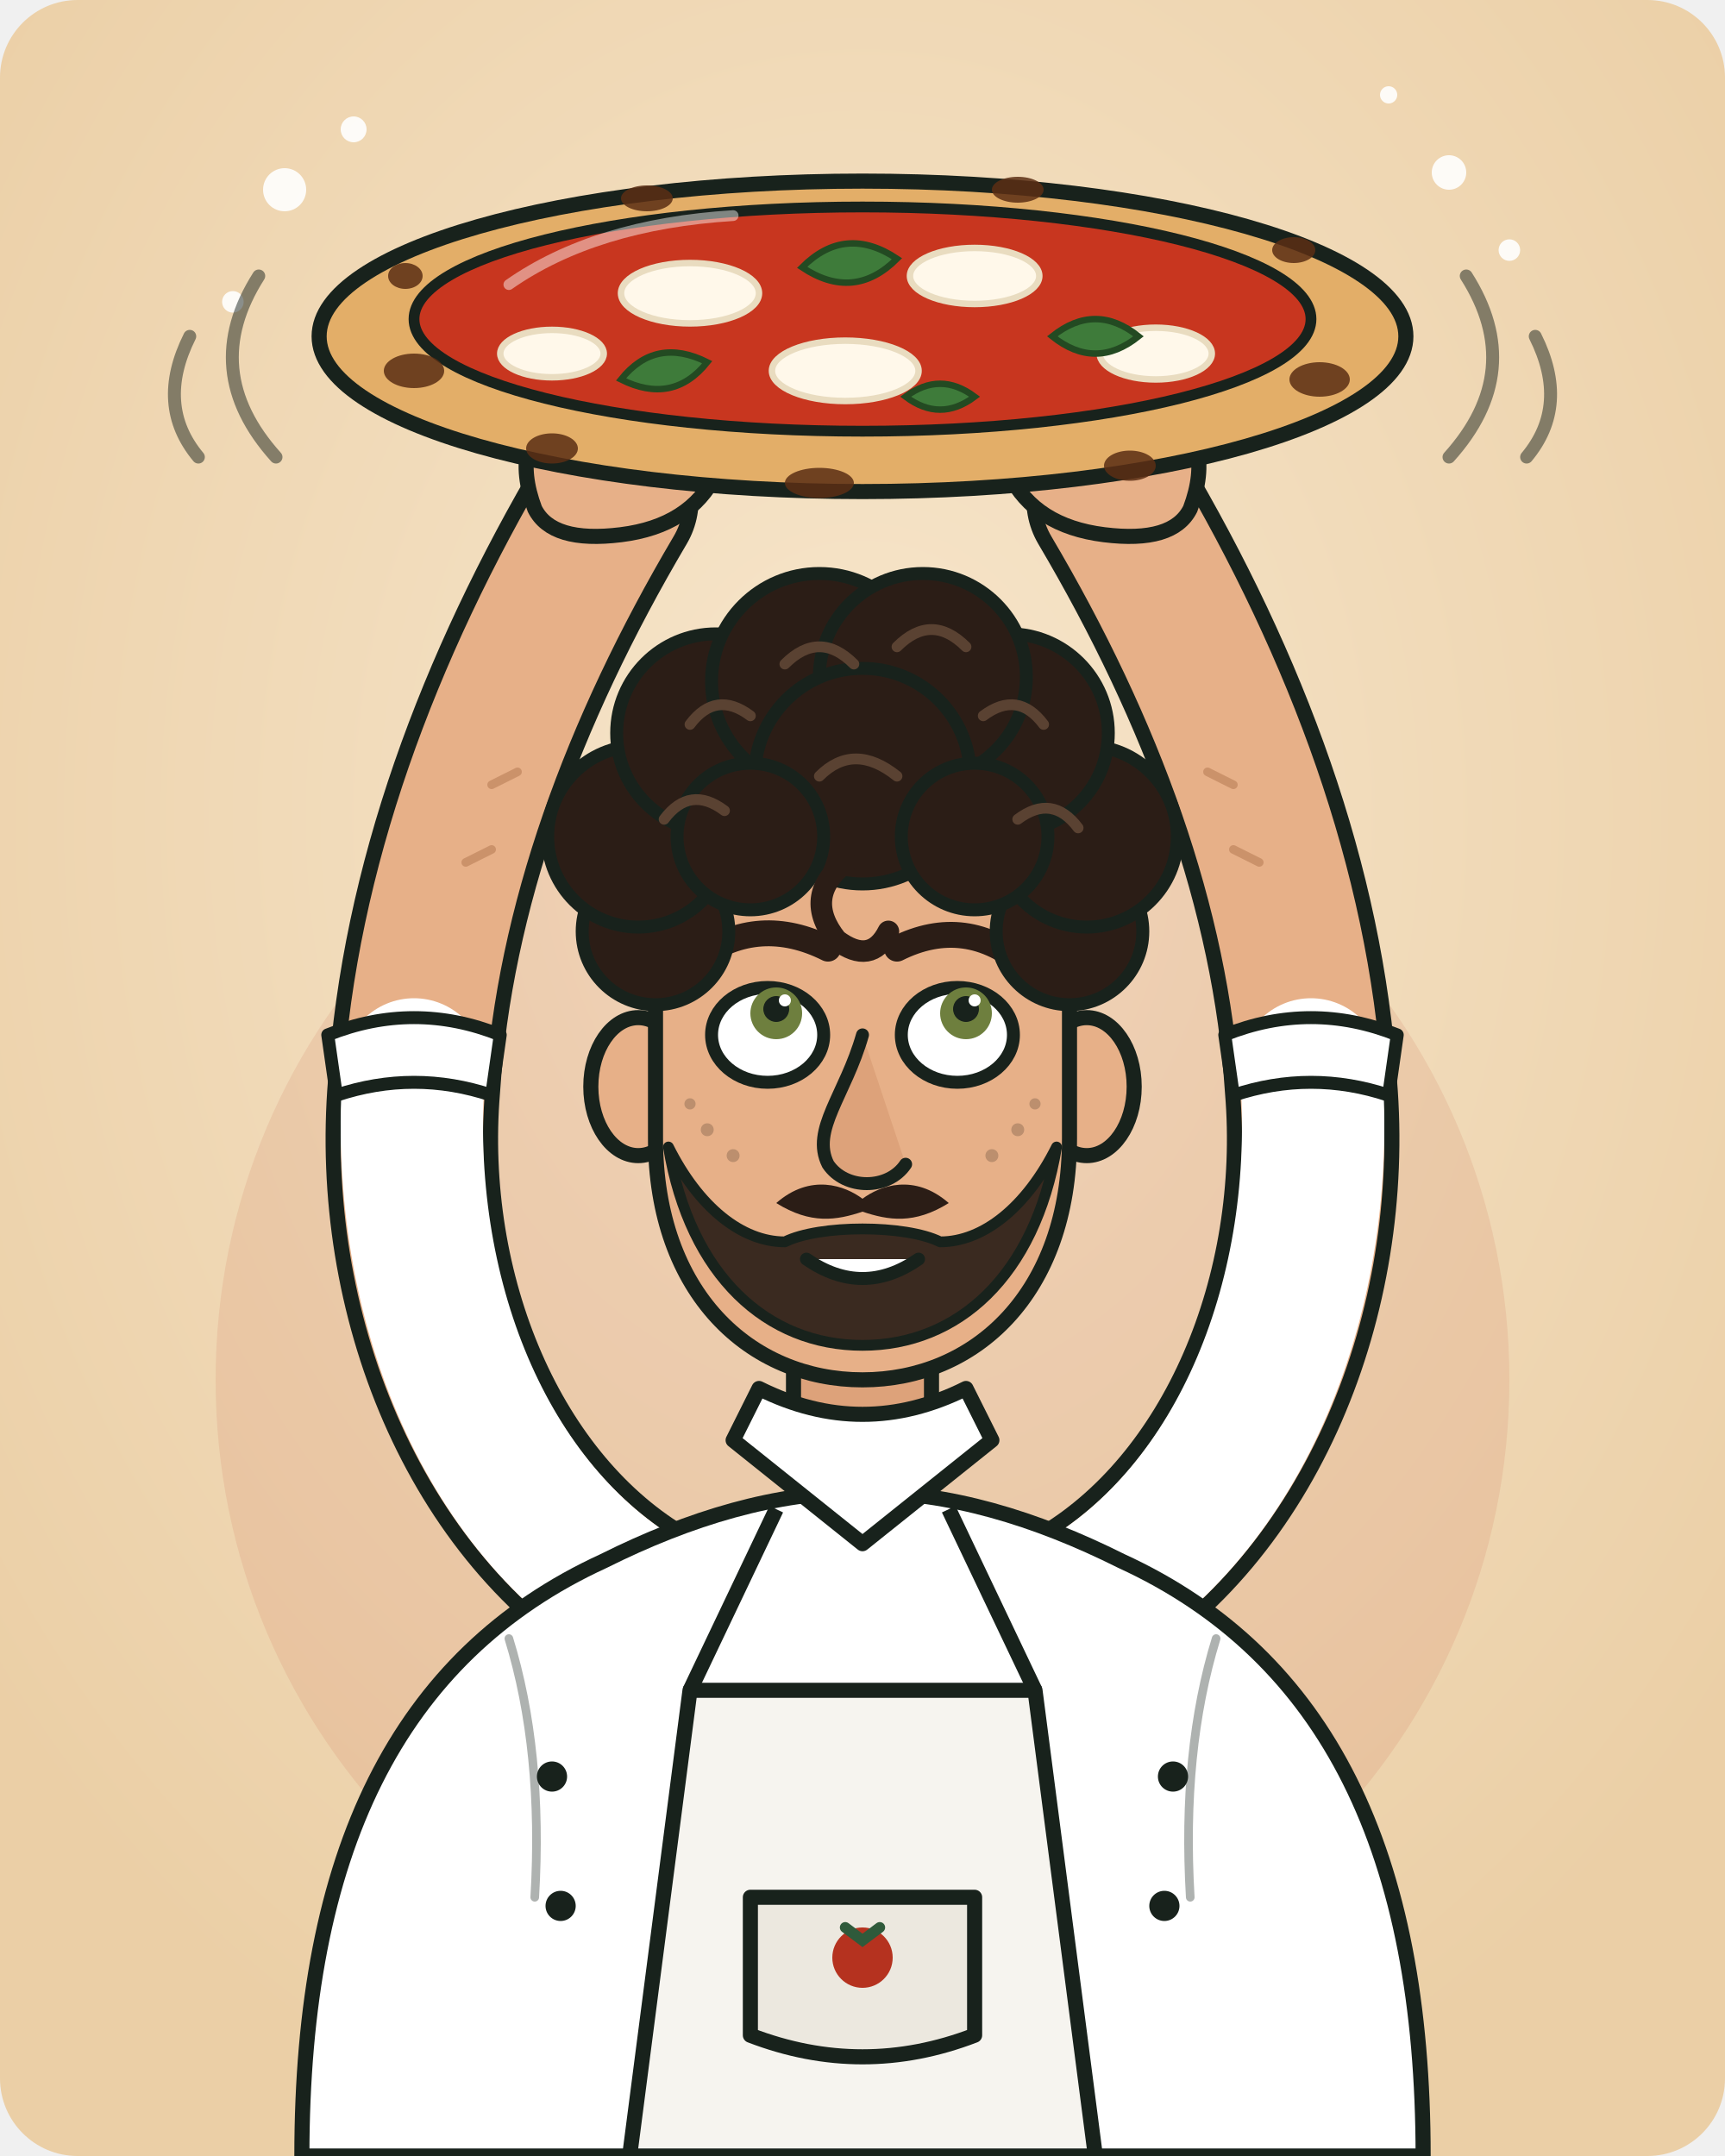
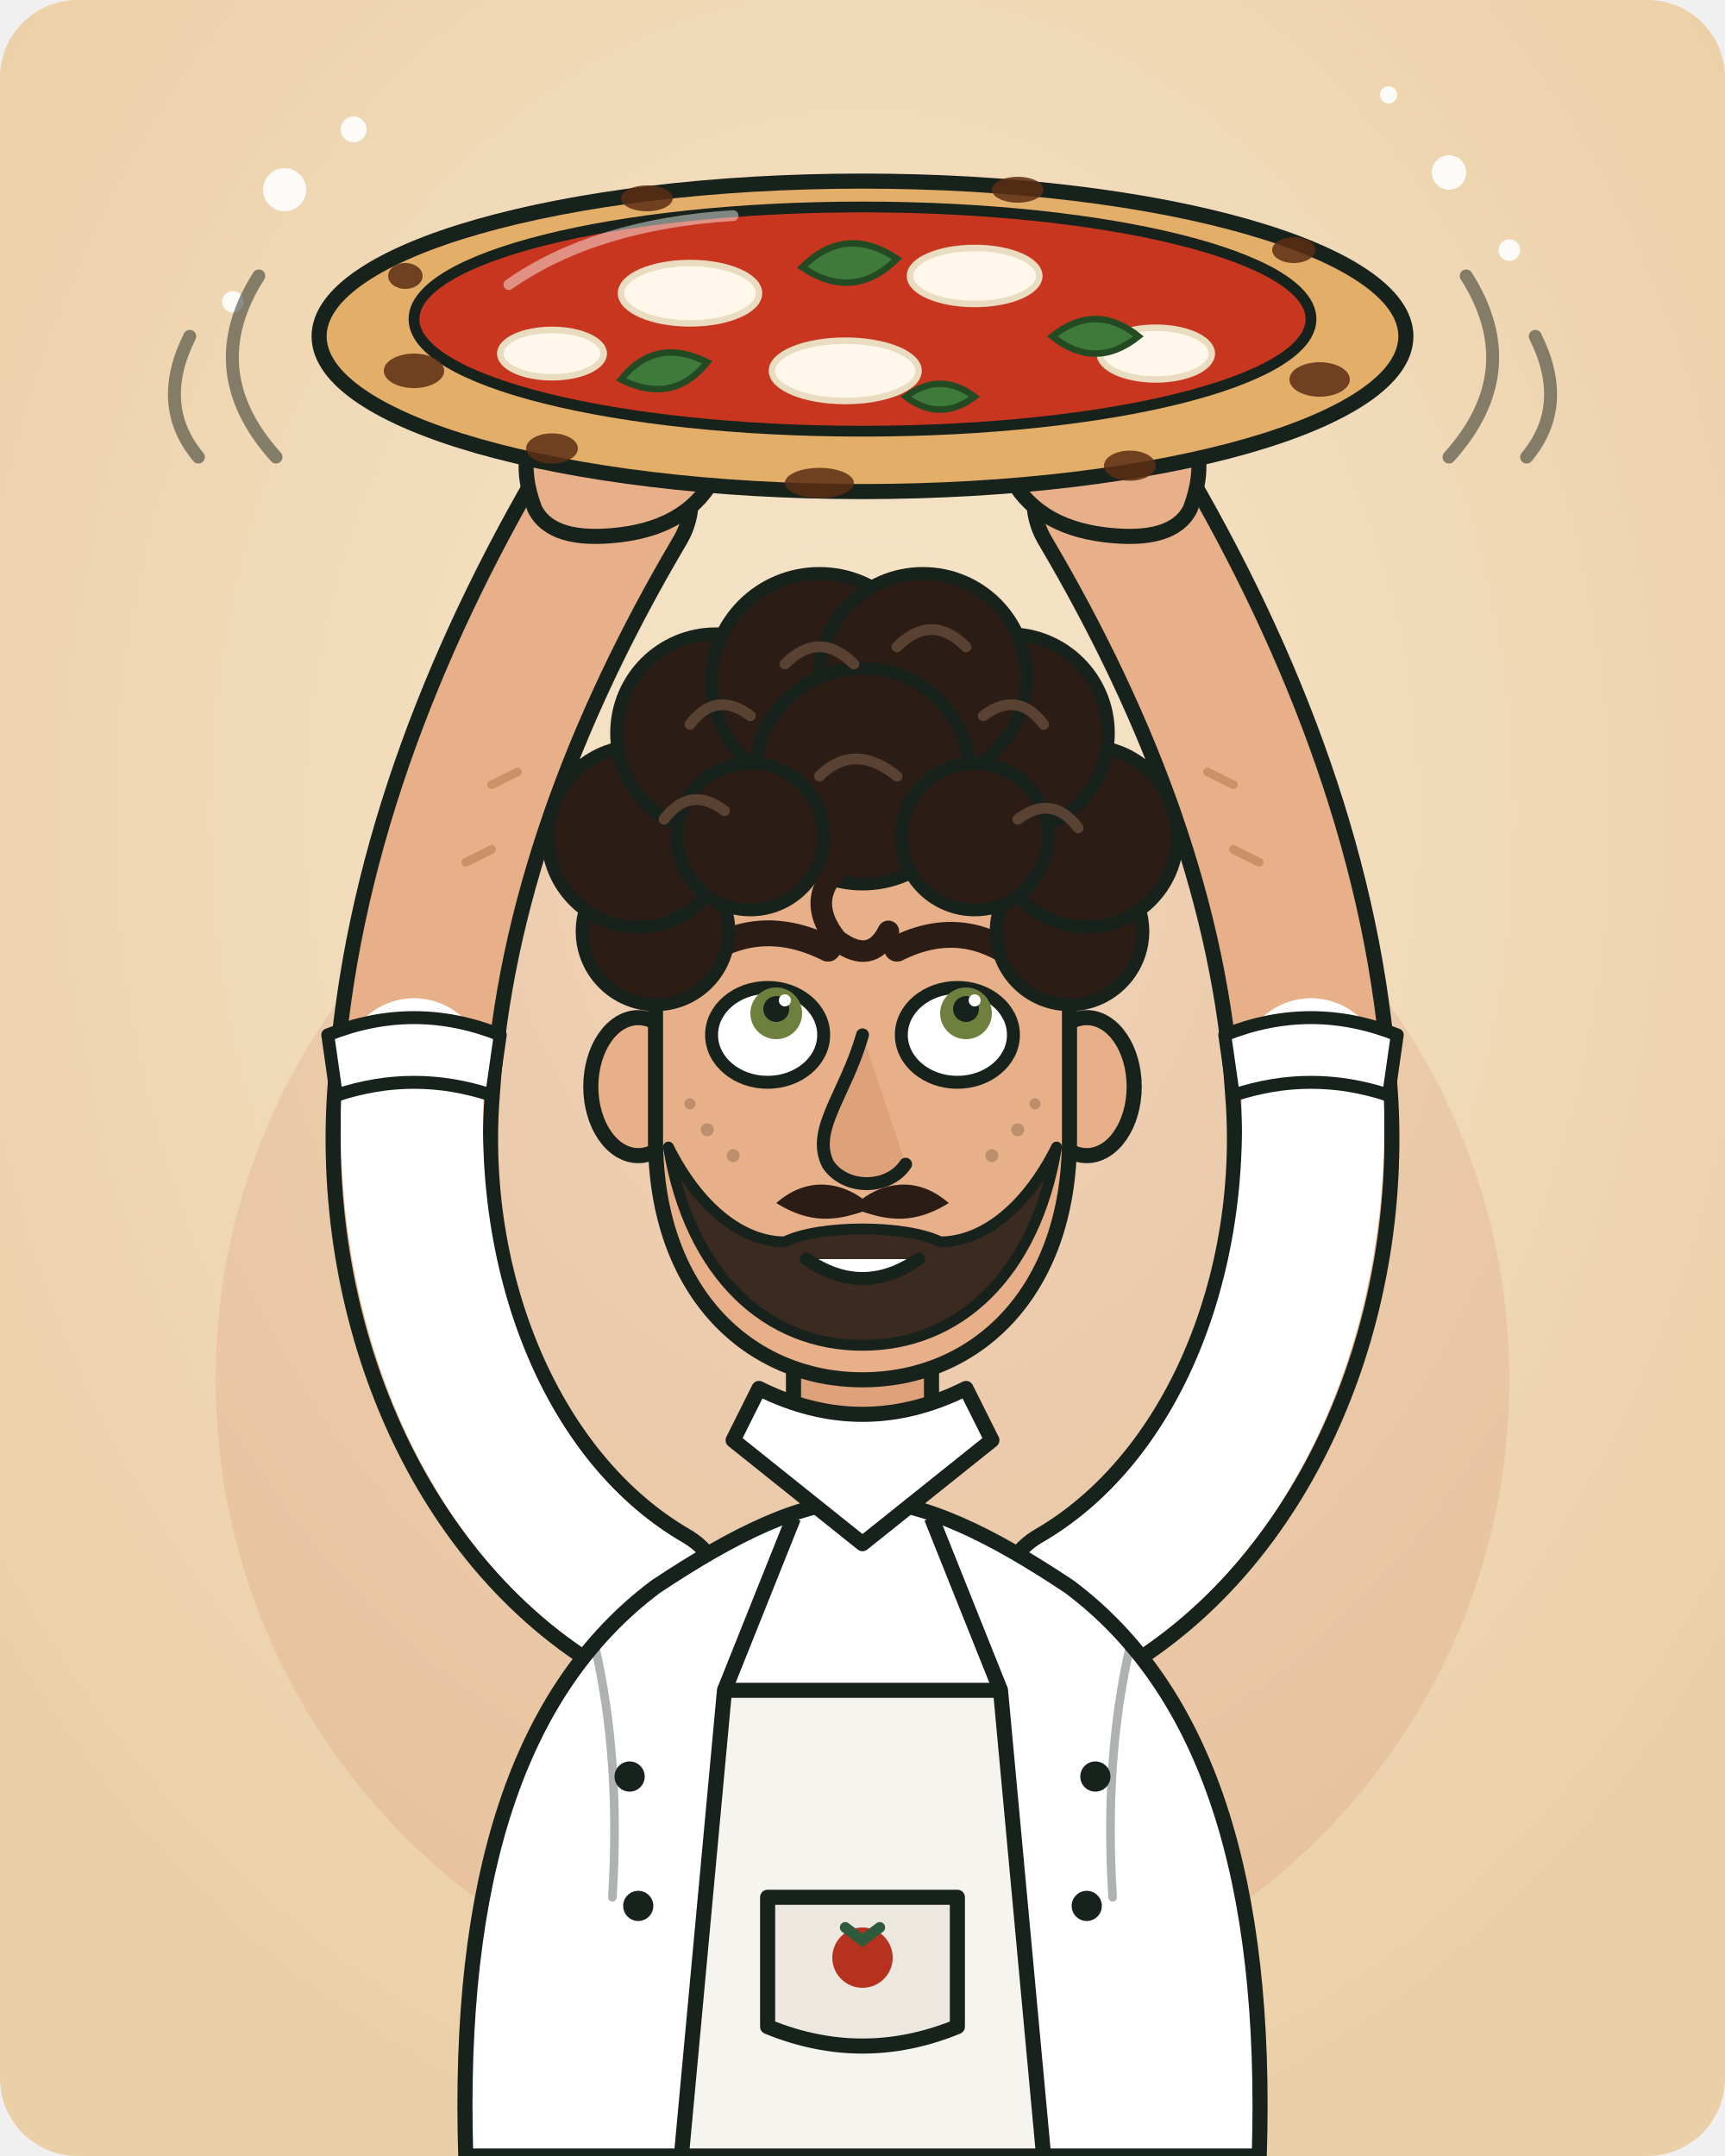
<svg xmlns="http://www.w3.org/2000/svg" viewBox="0 0 400 500" role="img" aria-labelledby="t">
  <defs>
    <radialGradient id="bg" cx="50%" cy="38%" r="65%">
      <stop offset="0" stop-color="#F7E6CC" />
      <stop offset="1" stop-color="#EBCFA6" />
    </radialGradient>
  </defs>
  <rect width="400" height="500" rx="18" fill="url(#bg)" />
  <circle cx="200" cy="320" r="150" fill="#B5321F" opacity=".1" />
  <g fill="#fff" opacity=".9">
    <circle cx="66" cy="44" r="5" />
    <circle cx="82" cy="30" r="3" />
    <circle cx="336" cy="40" r="4" />
    <circle cx="350" cy="58" r="2.5" />
    <circle cx="54" cy="70" r="2.5" />
    <circle cx="322" cy="22" r="2" />
  </g>
  <g fill="none" stroke="#18221C" stroke-width="3" stroke-linecap="round" opacity=".5">
    <path d="M60 64 q-14 22 4 42" />
    <path d="M340 64 q14 22 -4 42" />
    <path d="M44 78 q-8 16 2 28" />
    <path d="M356 78 q8 16 -2 28" />
  </g>
  <g fill="none" stroke-linecap="round" stroke-linejoin="round">
    <path d="M150 372 C112 350 92 300 96 252 C99 206 116 160 142 116" stroke="#18221C" stroke-width="40" />
    <path d="M250 372 C288 350 308 300 304 252 C301 206 284 160 258 116" stroke="#18221C" stroke-width="40" />
    <path d="M150 372 C112 350 92 300 96 252 C99 206 116 160 142 116" stroke="#E7B088" stroke-width="33" />
    <path d="M250 372 C288 350 308 300 304 252 C301 206 284 160 258 116" stroke="#E7B088" stroke-width="33" />
    <path d="M150 372 C112 350 92 300 96 248" stroke="#fff" stroke-width="33" />
    <path d="M250 372 C288 350 308 300 304 248" stroke="#fff" stroke-width="33" />
  </g>
  <g stroke="#18221C" stroke-width="3" fill="#fff" stroke-linejoin="round">
    <path d="M76 240 q20 -8 40 0 l-2 14 q-18 -6 -36 0 z" />
    <path d="M324 240 q-20 -8 -40 0 l2 14 q18 -6 36 0 z" />
  </g>
  <g stroke="#B97E57" stroke-width="2" stroke-linecap="round" opacity=".6">
    <path d="M108 200 l6 -3" />
    <path d="M114 182 l6 -3" />
    <path d="M292 200 l-6 -3" />
    <path d="M286 182 l-6 -3" />
  </g>
  <g stroke="#18221C" stroke-width="3.5" fill="#E7B088" stroke-linejoin="round">
    <path d="M124 118 q-6 -16 6 -24 q14 -8 30 -2 q12 6 6 18 q-6 12 -22 14 q-16 2 -20 -6 z" />
    <path d="M276 118 q6 -16 -6 -24 q-14 -8 -30 -2 q-12 6 -6 18 q6 12 22 14 q16 2 20 -6 z" />
  </g>
  <g stroke="#18221C" stroke-width="3.5">
    <ellipse cx="200" cy="78" rx="126" ry="36" fill="#E3AE68" />
    <ellipse cx="200" cy="74" rx="104" ry="26" fill="#C8361F" stroke-width="2.5" />
  </g>
  <g fill="#5A2E14" opacity=".85">
    <ellipse cx="96" cy="86" rx="7" ry="4" />
    <ellipse cx="128" cy="104" rx="6" ry="3.5" />
    <ellipse cx="190" cy="112" rx="8" ry="3.5" />
    <ellipse cx="262" cy="108" rx="6" ry="3.5" />
    <ellipse cx="306" cy="88" rx="7" ry="4" />
    <ellipse cx="300" cy="58" rx="5" ry="3" />
    <ellipse cx="236" cy="44" rx="6" ry="3" />
    <ellipse cx="150" cy="46" rx="6" ry="3" />
    <ellipse cx="94" cy="64" rx="4" ry="3" />
  </g>
  <g fill="#FFF8EA" stroke="#E9DCC0" stroke-width="1.5">
    <ellipse cx="160" cy="68" rx="16" ry="7" />
    <ellipse cx="226" cy="64" rx="15" ry="6.5" />
    <ellipse cx="196" cy="86" rx="17" ry="7" />
    <ellipse cx="128" cy="82" rx="12" ry="5.5" />
    <ellipse cx="268" cy="82" rx="13" ry="6" />
  </g>
  <g fill="#3E7B3A" stroke="#234A22" stroke-width="1.5">
    <path d="M186 62 q10 -10 22 -2 q-10 10 -22 2 z" />
    <path d="M144 88 q8 -10 20 -4 q-8 10 -20 4 z" />
    <path d="M244 78 q10 -8 20 0 q-10 8 -20 0 z" />
    <path d="M210 92 q8 -6 16 0 q-8 6 -16 0 z" />
  </g>
  <path d="M118 66 q20 -14 52 -16" fill="none" stroke="#fff" stroke-width="2.5" stroke-linecap="round" opacity=".45" />
  <g stroke="#18221C" stroke-width="3.5" stroke-linejoin="round">
-     <path d="M70 500 C70 430 92 384 140 362 C160 352 180 346 200 346 C220 346 240 352 260 362 C308 384 330 430 330 500 Z" fill="#fff" />
-     <path d="M160 392 L240 392 L254 500 L146 500 Z" fill="#F6F4EF" />
-     <path d="M160 392 L180 350 M240 392 L220 350" fill="none" />
-     <path d="M174 440 h52 v32 q-26 10 -52 0 z" fill="#ECE8DF" />
+     <path d="M108 500 C106 436 120 392 152 368 C170 356 186 348 200 348 C214 348 230 356 248 368 C280 392 294 436 292 500 Z" fill="#fff" />
+     <path d="M168 392 L232 392 L242 500 L158 500 Z" fill="#F6F4EF" />
+     <path d="M168 392 L184 352 M232 392 L216 352" fill="none" />
+     <path d="M178 440 h44 v30 q-22 9 -44 0 z" fill="#ECE8DF" />
  </g>
  <g fill="none" stroke="#18221C" stroke-width="2" opacity=".35" stroke-linecap="round">
-     <path d="M118 380 q8 26 6 60" />
-     <path d="M282 380 q-8 26 -6 60" />
+     <path d="M138 382 q6 26 4 58" />
+     <path d="M262 382 q-6 26 -4 58" />
  </g>
  <g fill="#18221C">
-     <circle cx="128" cy="412" r="3.5" />
-     <circle cx="130" cy="442" r="3.5" />
-     <circle cx="272" cy="412" r="3.5" />
-     <circle cx="270" cy="442" r="3.5" />
+     <circle cx="146" cy="412" r="3.5" />
+     <circle cx="148" cy="442" r="3.5" />
+     <circle cx="254" cy="412" r="3.5" />
+     <circle cx="252" cy="442" r="3.5" />
  </g>
  <circle cx="200" cy="454" r="7" fill="#B5321F" />
  <path d="M196 447 l4 3 l4 -3" stroke="#2F5A3B" stroke-width="2.5" fill="none" stroke-linecap="round" />
  <path d="M184 304 L184 330 Q200 340 216 330 L216 304 Z" fill="#DDA27A" stroke="#18221C" stroke-width="3.5" />
  <path d="M170 334 L200 358 L230 334 L224 322 Q200 334 176 322 Z" fill="#fff" stroke="#18221C" stroke-width="3.5" stroke-linejoin="round" />
  <g stroke="#18221C" stroke-width="3.5" stroke-linejoin="round">
    <ellipse cx="148" cy="252" rx="11" ry="16" fill="#E7B088" />
    <ellipse cx="252" cy="252" rx="11" ry="16" fill="#E7B088" />
    <path d="M152 234 C152 190 248 190 248 234 L248 264 C248 300 226 320 200 320 C174 320 152 300 152 264 Z" fill="#E7B088" />
  </g>
  <path d="M155 266 C160 296 178 312 200 312 C222 312 240 296 245 266 C238 280 228 288 218 288 C210 284 190 284 182 288 C172 288 162 280 155 266 Z" fill="#3A2A20" stroke="#18221C" stroke-width="2.5" stroke-linejoin="round" />
  <g fill="#3A2A20" opacity=".25">
    <circle cx="164" cy="262" r="1.5" />
    <circle cx="170" cy="268" r="1.5" />
    <circle cx="160" cy="256" r="1.3" />
    <circle cx="236" cy="262" r="1.5" />
    <circle cx="230" cy="268" r="1.5" />
    <circle cx="240" cy="256" r="1.3" />
  </g>
  <path d="M180 279 C188 272 196 275 200 278 C204 275 212 272 220 279 C212 284 206 283 200 281 C194 283 188 284 180 279 Z" fill="#2B1D16" />
  <path d="M187 292 q13 9 26 0" fill="#fff" stroke="#18221C" stroke-width="3" stroke-linecap="round" />
  <path d="M200 240 C196 254 188 262 192 270 C196 276 206 276 210 270" fill="#DDA27A" stroke="#18221C" stroke-width="3" stroke-linecap="round" stroke-linejoin="round" />
  <g stroke="#18221C" stroke-width="3">
    <ellipse cx="178" cy="240" rx="13" ry="11" fill="#fff" />
    <ellipse cx="222" cy="240" rx="13" ry="11" fill="#fff" />
  </g>
  <circle cx="180" cy="235" r="6" fill="#6E7F3E" />
  <circle cx="224" cy="235" r="6" fill="#6E7F3E" />
  <circle cx="180" cy="234" r="3" fill="#18221C" />
  <circle cx="224" cy="234" r="3" fill="#18221C" />
  <circle cx="182" cy="232" r="1.4" fill="#fff" />
  <circle cx="226" cy="232" r="1.4" fill="#fff" />
  <path d="M162 222 q14 -10 30 -2" fill="none" stroke="#2B1D16" stroke-width="6" stroke-linecap="round" />
  <path d="M208 220 q16 -8 30 4" fill="none" stroke="#2B1D16" stroke-width="6" stroke-linecap="round" />
  <g fill="#2B1D16" stroke="#18221C" stroke-width="3">
    <circle cx="152" cy="216" r="17" />
    <circle cx="248" cy="216" r="17" />
    <circle cx="148" cy="194" r="21" />
    <circle cx="252" cy="194" r="21" />
    <circle cx="166" cy="170" r="23" />
    <circle cx="234" cy="170" r="23" />
    <circle cx="190" cy="158" r="25" />
    <circle cx="214" cy="157" r="24" />
    <circle cx="200" cy="180" r="25" />
    <circle cx="174" cy="194" r="17" />
    <circle cx="226" cy="194" r="17" />
  </g>
  <g fill="none" stroke="#5A4232" stroke-width="2.5" stroke-linecap="round">
    <path d="M182 154 q8 -8 16 0" />
    <path d="M208 150 q8 -8 16 0" />
    <path d="M154 190 q6 -8 14 -2" />
    <path d="M236 190 q8 -6 14 2" />
    <path d="M190 180 q8 -8 18 0" />
    <path d="M160 168 q6 -8 14 -2" />
    <path d="M228 166 q8 -6 14 2" />
  </g>
  <path d="M196 200 q-10 8 -2 18 q8 6 12 -2" fill="none" stroke="#2B1D16" stroke-width="5" stroke-linecap="round" />
</svg>
